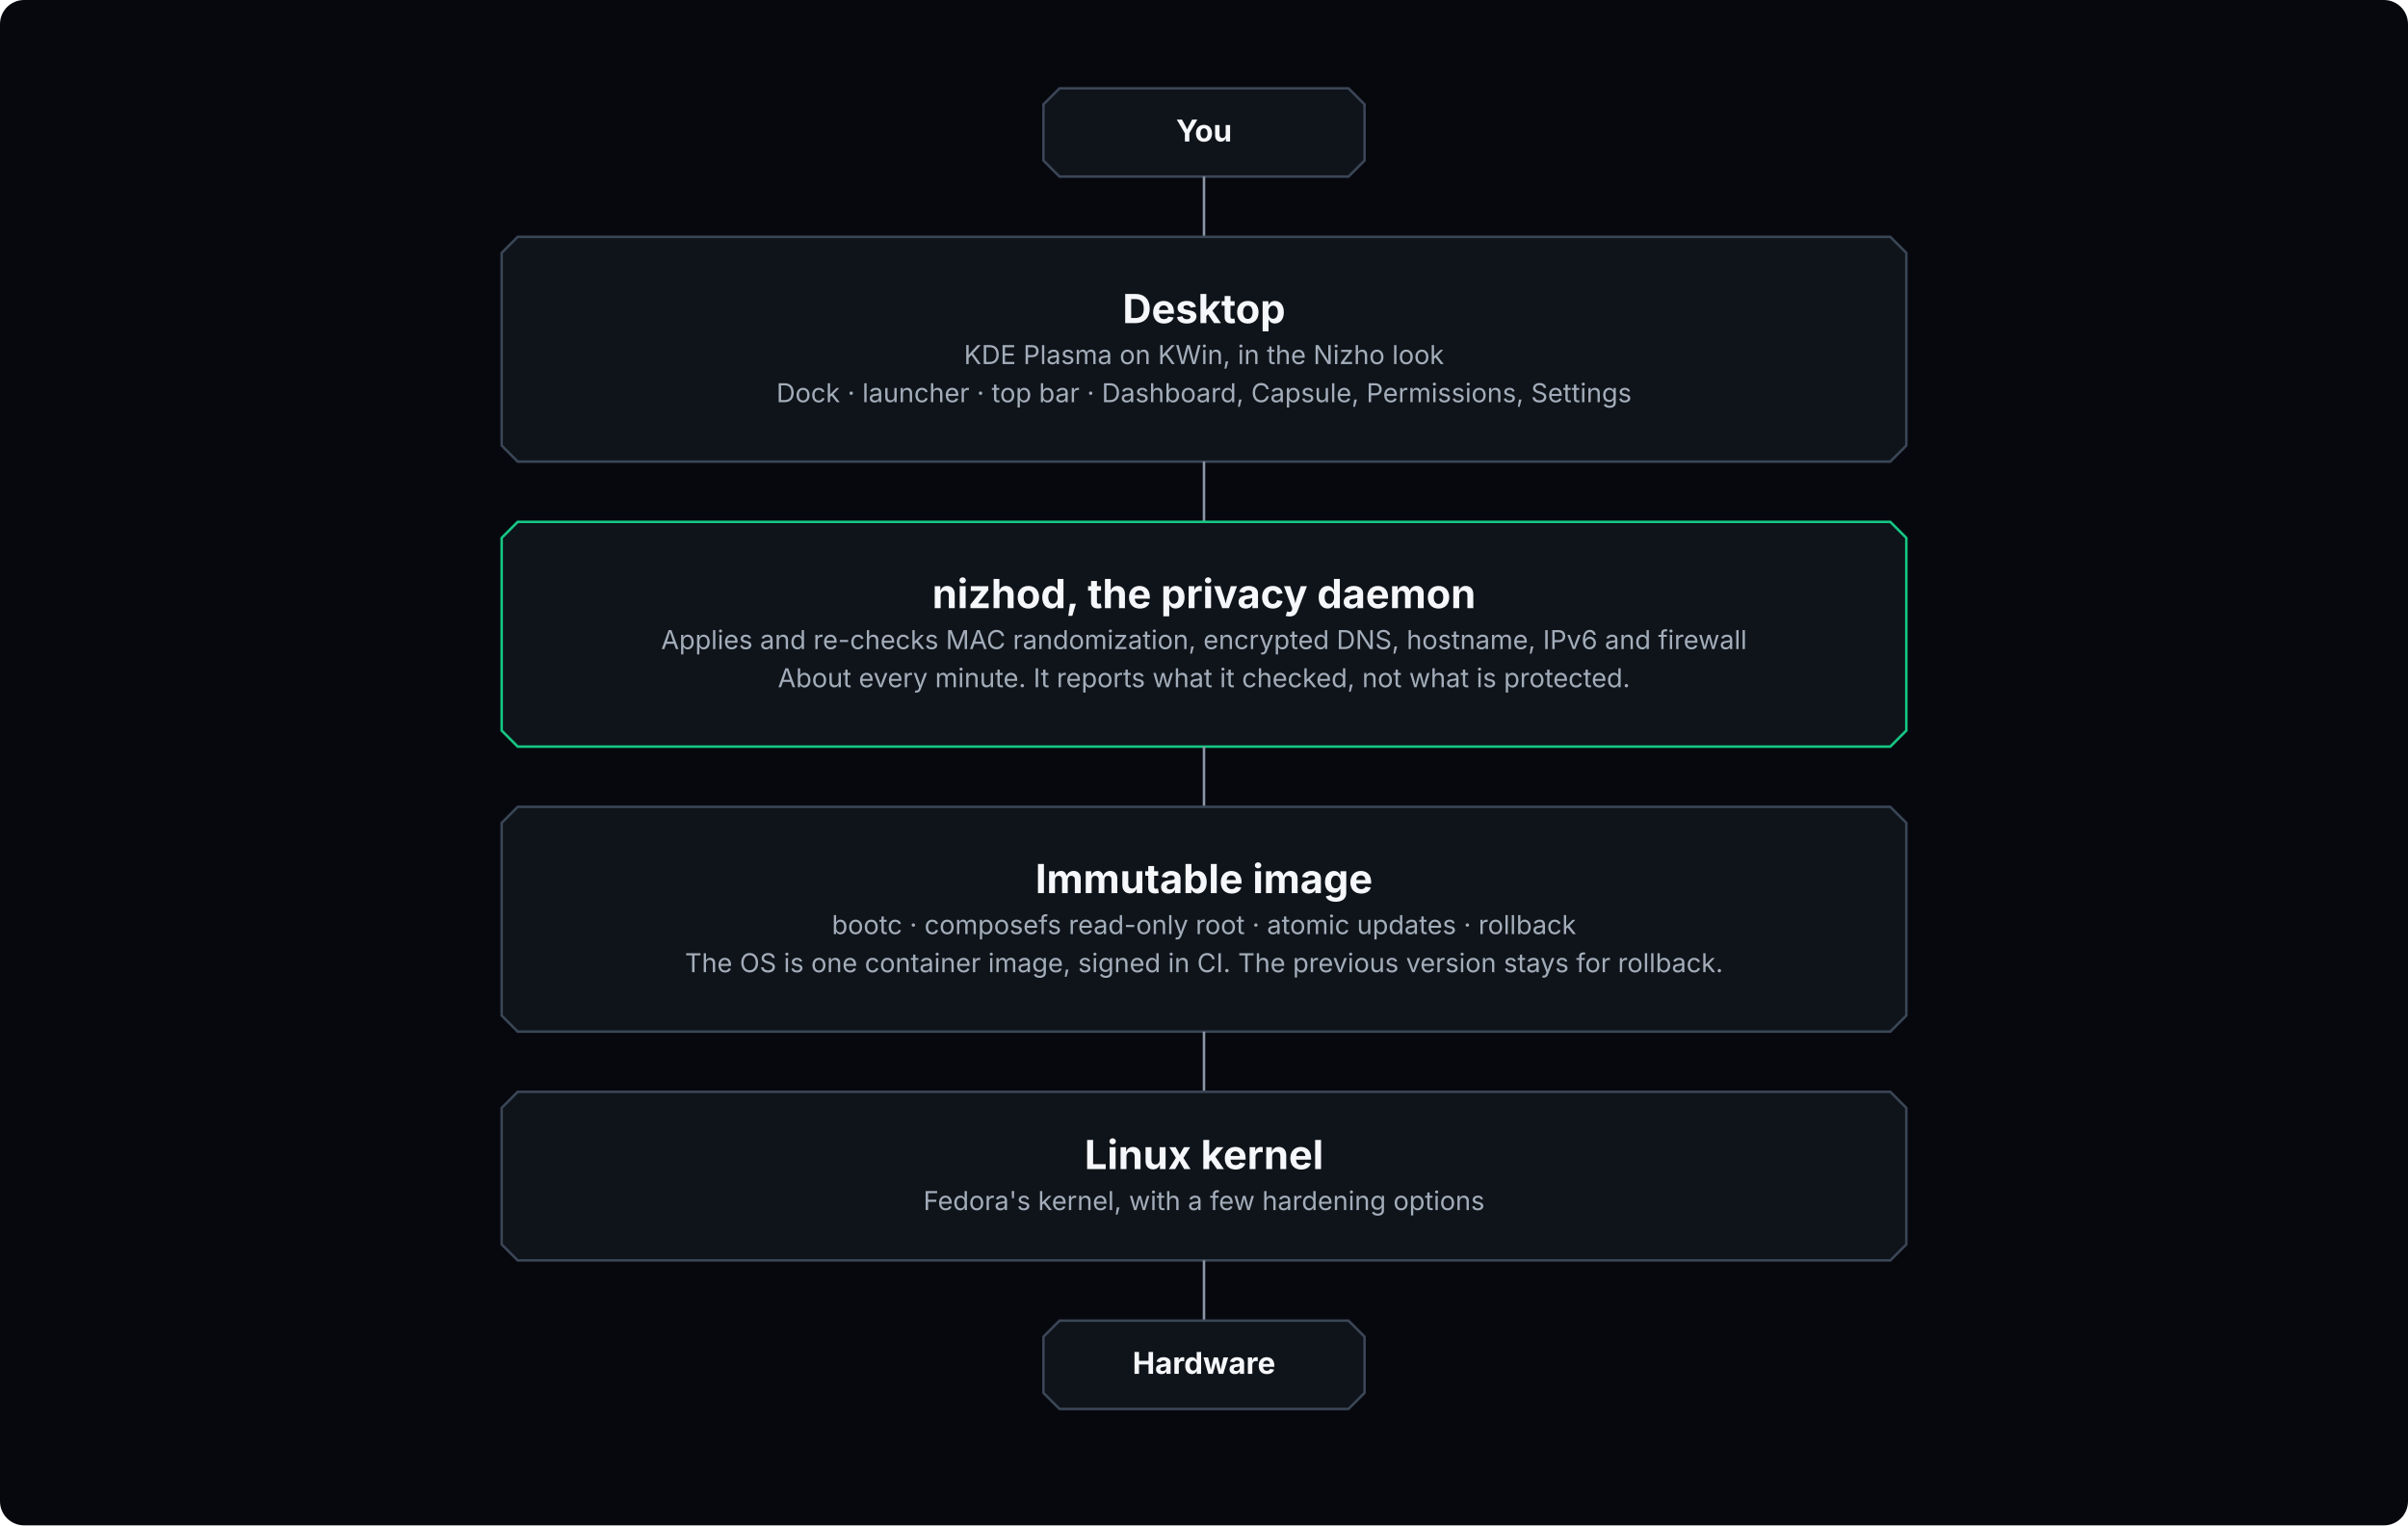
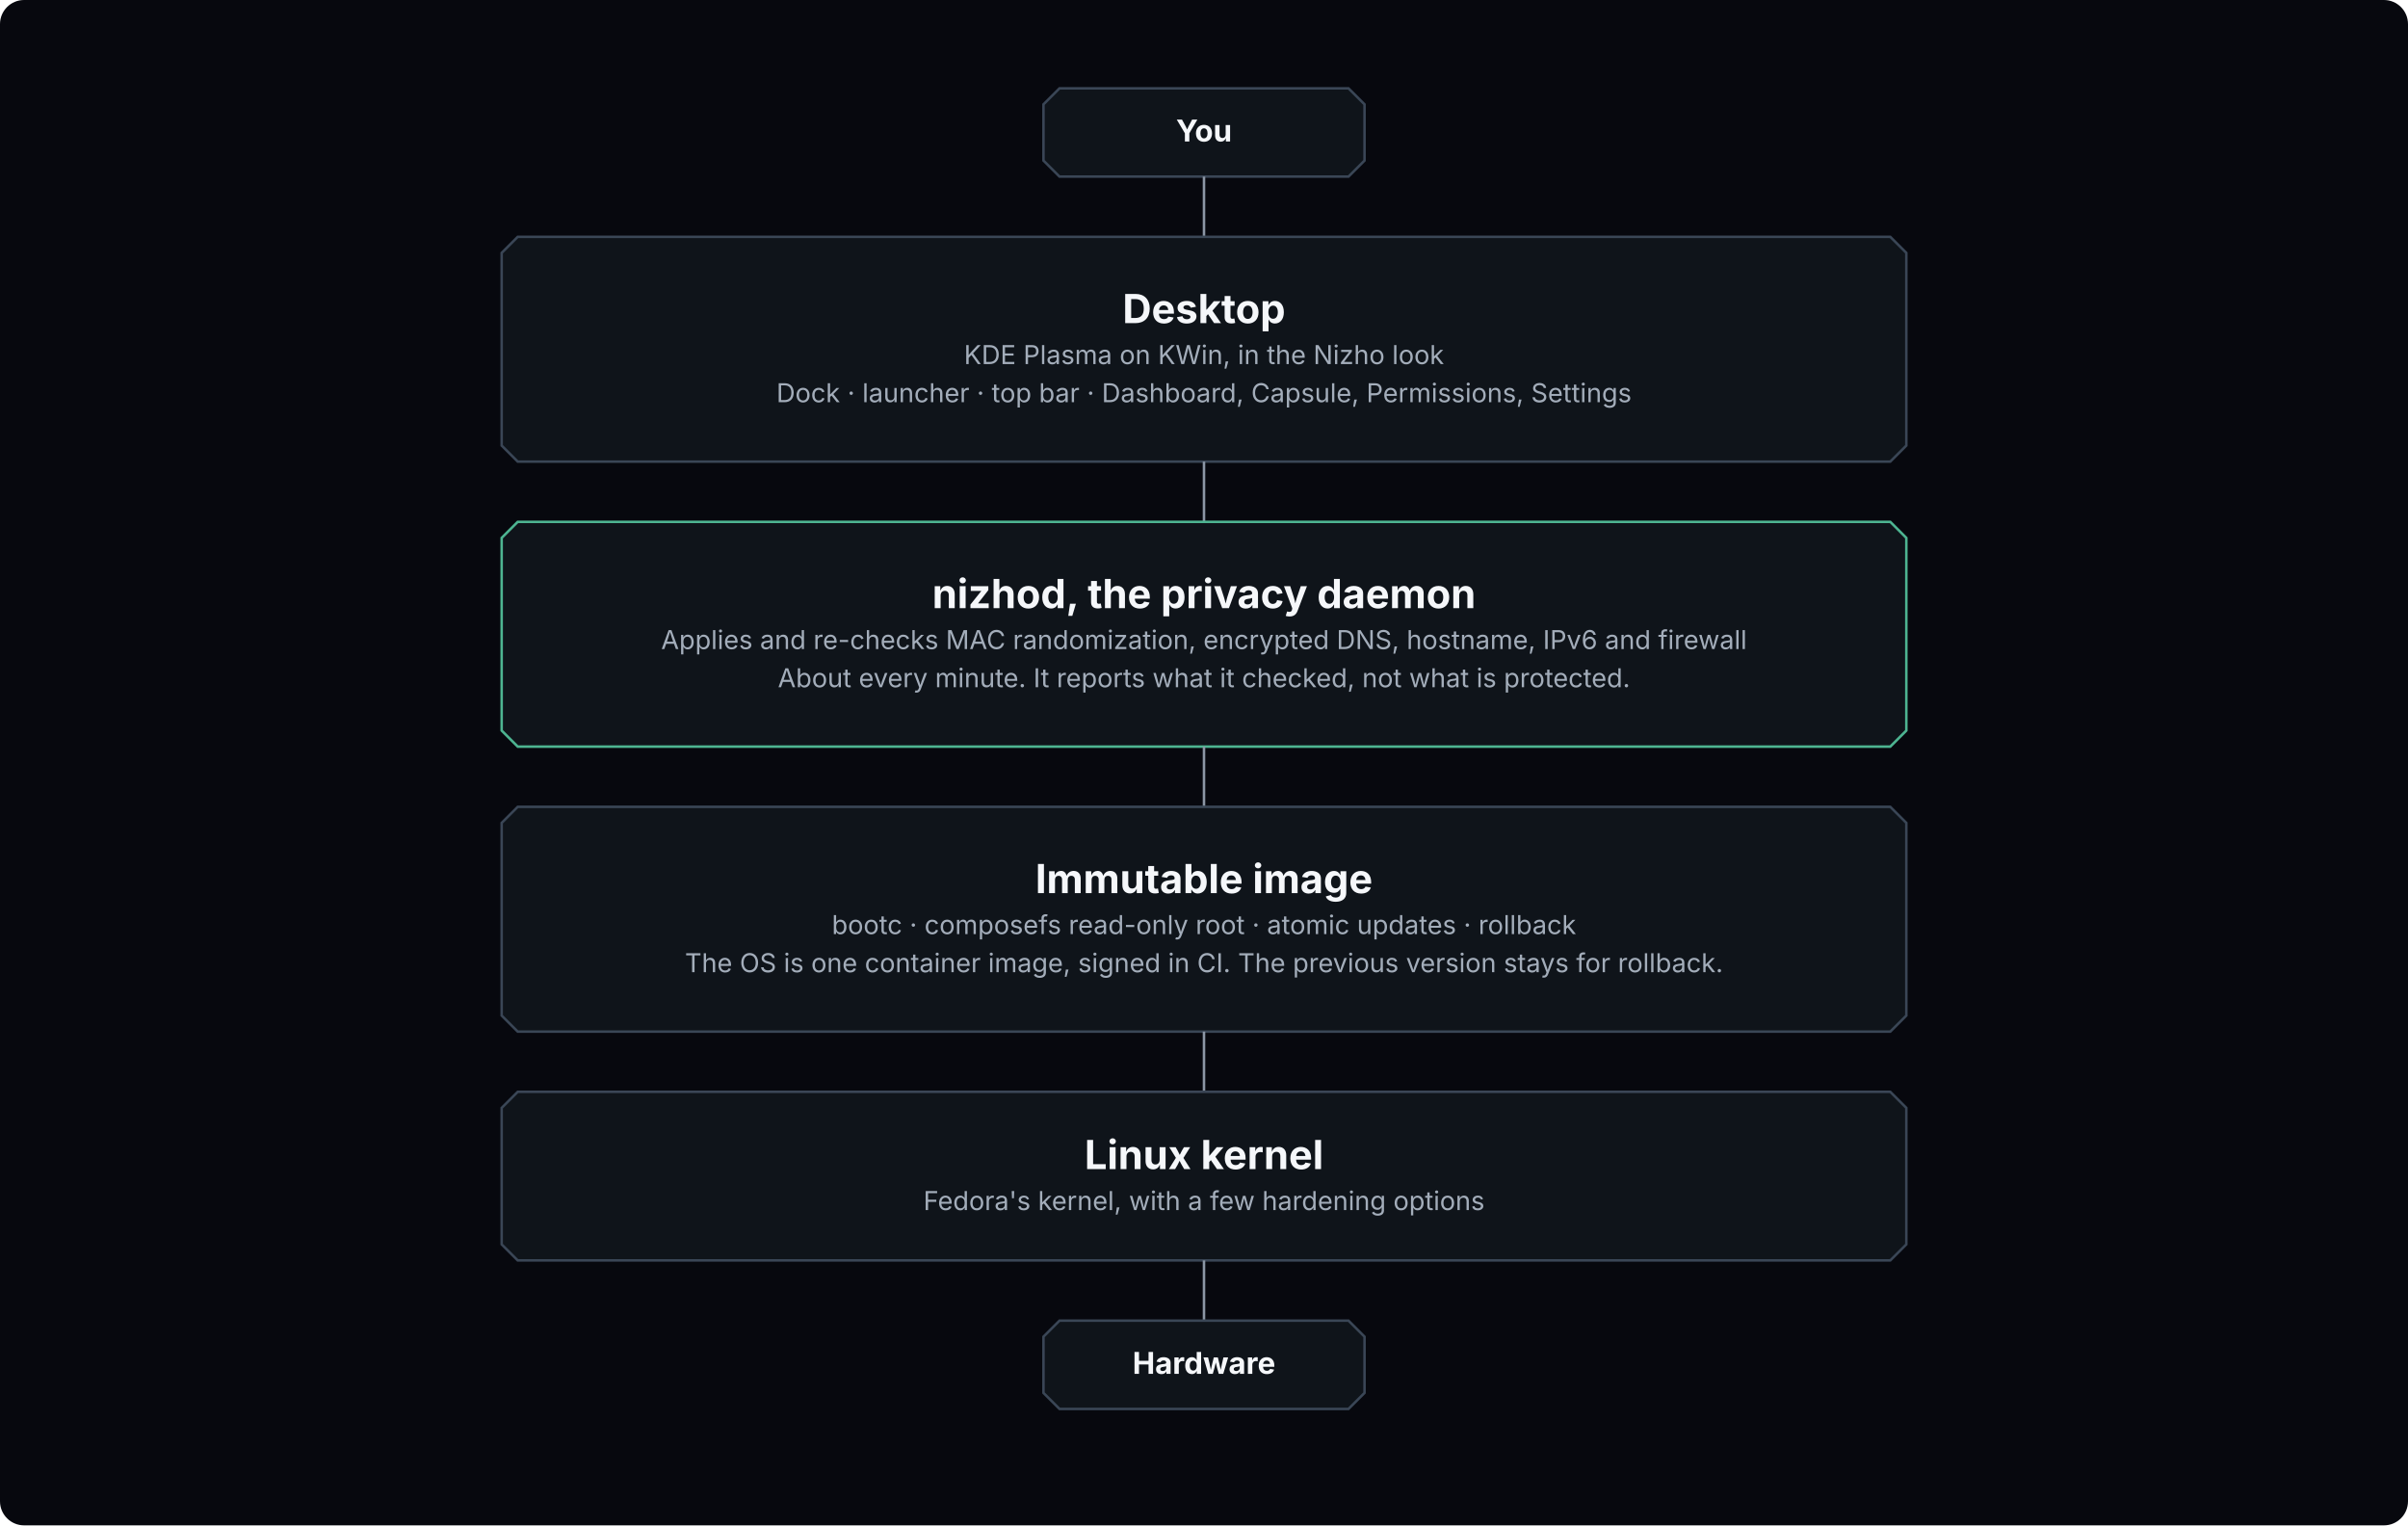
<svg xmlns="http://www.w3.org/2000/svg" width="1200" height="760" viewBox="0 0 1200 760" font-family="Inter, 'Noto Sans', 'Segoe UI', sans-serif">
  <defs>
    <marker id="a" markerWidth="8" markerHeight="8" refX="7.5" refY="4" orient="auto" markerUnits="userSpaceOnUse">
      <path d="M0 0.5L7.5 4L0 7.5Z" fill="#8b96a5" />
    </marker>
  </defs>
  <rect width="1200" height="760" rx="12" fill="#07080e" />
  <path d="M528.0 44H672.0L680.0 52V80L672.0 88H528.0L520.0 80V52Z" fill="#0f141a" stroke="#3a4656" stroke-width="1.25" stroke-linejoin="miter" />
  <text x="600.0" y="70.5" text-anchor="middle" font-size="15" font-weight="700" fill="#f5f7fa">You</text>
  <path d="M600.0 88 L600.0 118" fill="none" stroke="#8b96a5" stroke-width="1.25" stroke-linejoin="miter" />
  <path d="M258 118H942L950 126V222L942 230H258L250 222V126Z" fill="#0f141a" stroke="#3a4656" stroke-width="1.25" stroke-linejoin="miter" />
  <text x="600.0" y="161.0" text-anchor="middle" font-size="20" font-weight="700" fill="#f5f7fa">Desktop</text>
  <text x="600.0" y="181.4" text-anchor="middle" font-size="13" font-weight="400" fill="#a3adba">KDE Plasma on KWin, in the Nizho look</text>
  <text x="600.0" y="200.4" text-anchor="middle" font-size="13" font-weight="400" fill="#a3adba">Dock · launcher · top bar · Dashboard, Capsule, Permissions, Settings</text>
  <path d="M600.0 230 L600.0 260" fill="none" stroke="#8b96a5" stroke-width="1.25" stroke-linejoin="miter" />
-   <path d="M258 260H942L950 268V364L942 372H258L250 364V268Z" fill="#0f141a" stroke="#16c784" stroke-width="1.25" stroke-linejoin="miter" />
+   <path d="M258 260H942L950 268V364L942 372H258L250 364V268Z" fill="#0f141a" stroke="#4db491" stroke-width="1.25" stroke-linejoin="miter" />
  <text x="600.0" y="303.0" text-anchor="middle" font-size="20" font-weight="700" fill="#f5f7fa">nizhod, the privacy daemon</text>
  <text x="600.0" y="323.4" text-anchor="middle" font-size="13" font-weight="400" fill="#a3adba">Applies and re-checks MAC randomization, encrypted DNS, hostname, IPv6 and firewall</text>
  <text x="600.0" y="342.4" text-anchor="middle" font-size="13" font-weight="400" fill="#a3adba">About every minute. It reports what it checked, not what is protected.</text>
  <path d="M600.0 372 L600.0 402" fill="none" stroke="#8b96a5" stroke-width="1.25" stroke-linejoin="miter" />
  <path d="M258 402H942L950 410V506L942 514H258L250 506V410Z" fill="#0f141a" stroke="#3a4656" stroke-width="1.25" stroke-linejoin="miter" />
  <text x="600.0" y="445.0" text-anchor="middle" font-size="20" font-weight="700" fill="#f5f7fa">Immutable image</text>
  <text x="600.0" y="465.4" text-anchor="middle" font-size="13" font-weight="400" fill="#a3adba">bootc · composefs read-only root · atomic updates · rollback</text>
  <text x="600.0" y="484.4" text-anchor="middle" font-size="13" font-weight="400" fill="#a3adba">The OS is one container image, signed in CI. The previous version stays for rollback.</text>
  <path d="M600.0 514 L600.0 544" fill="none" stroke="#8b96a5" stroke-width="1.25" stroke-linejoin="miter" />
  <path d="M258 544H942L950 552V620L942 628H258L250 620V552Z" fill="#0f141a" stroke="#3a4656" stroke-width="1.25" stroke-linejoin="miter" />
  <text x="600.0" y="582.5" text-anchor="middle" font-size="20" font-weight="700" fill="#f5f7fa">Linux kernel</text>
  <text x="600.0" y="602.9" text-anchor="middle" font-size="13" font-weight="400" fill="#a3adba">Fedora's kernel, with a few hardening options</text>
  <path d="M600.0 628 L600.0 658" fill="none" stroke="#8b96a5" stroke-width="1.25" stroke-linejoin="miter" />
  <path d="M528.0 658H672.0L680.0 666V694L672.0 702H528.0L520.0 694V666Z" fill="#0f141a" stroke="#3a4656" stroke-width="1.25" stroke-linejoin="miter" />
  <text x="600.0" y="684.5" text-anchor="middle" font-size="15" font-weight="700" fill="#f5f7fa">Hardware</text>
</svg>
